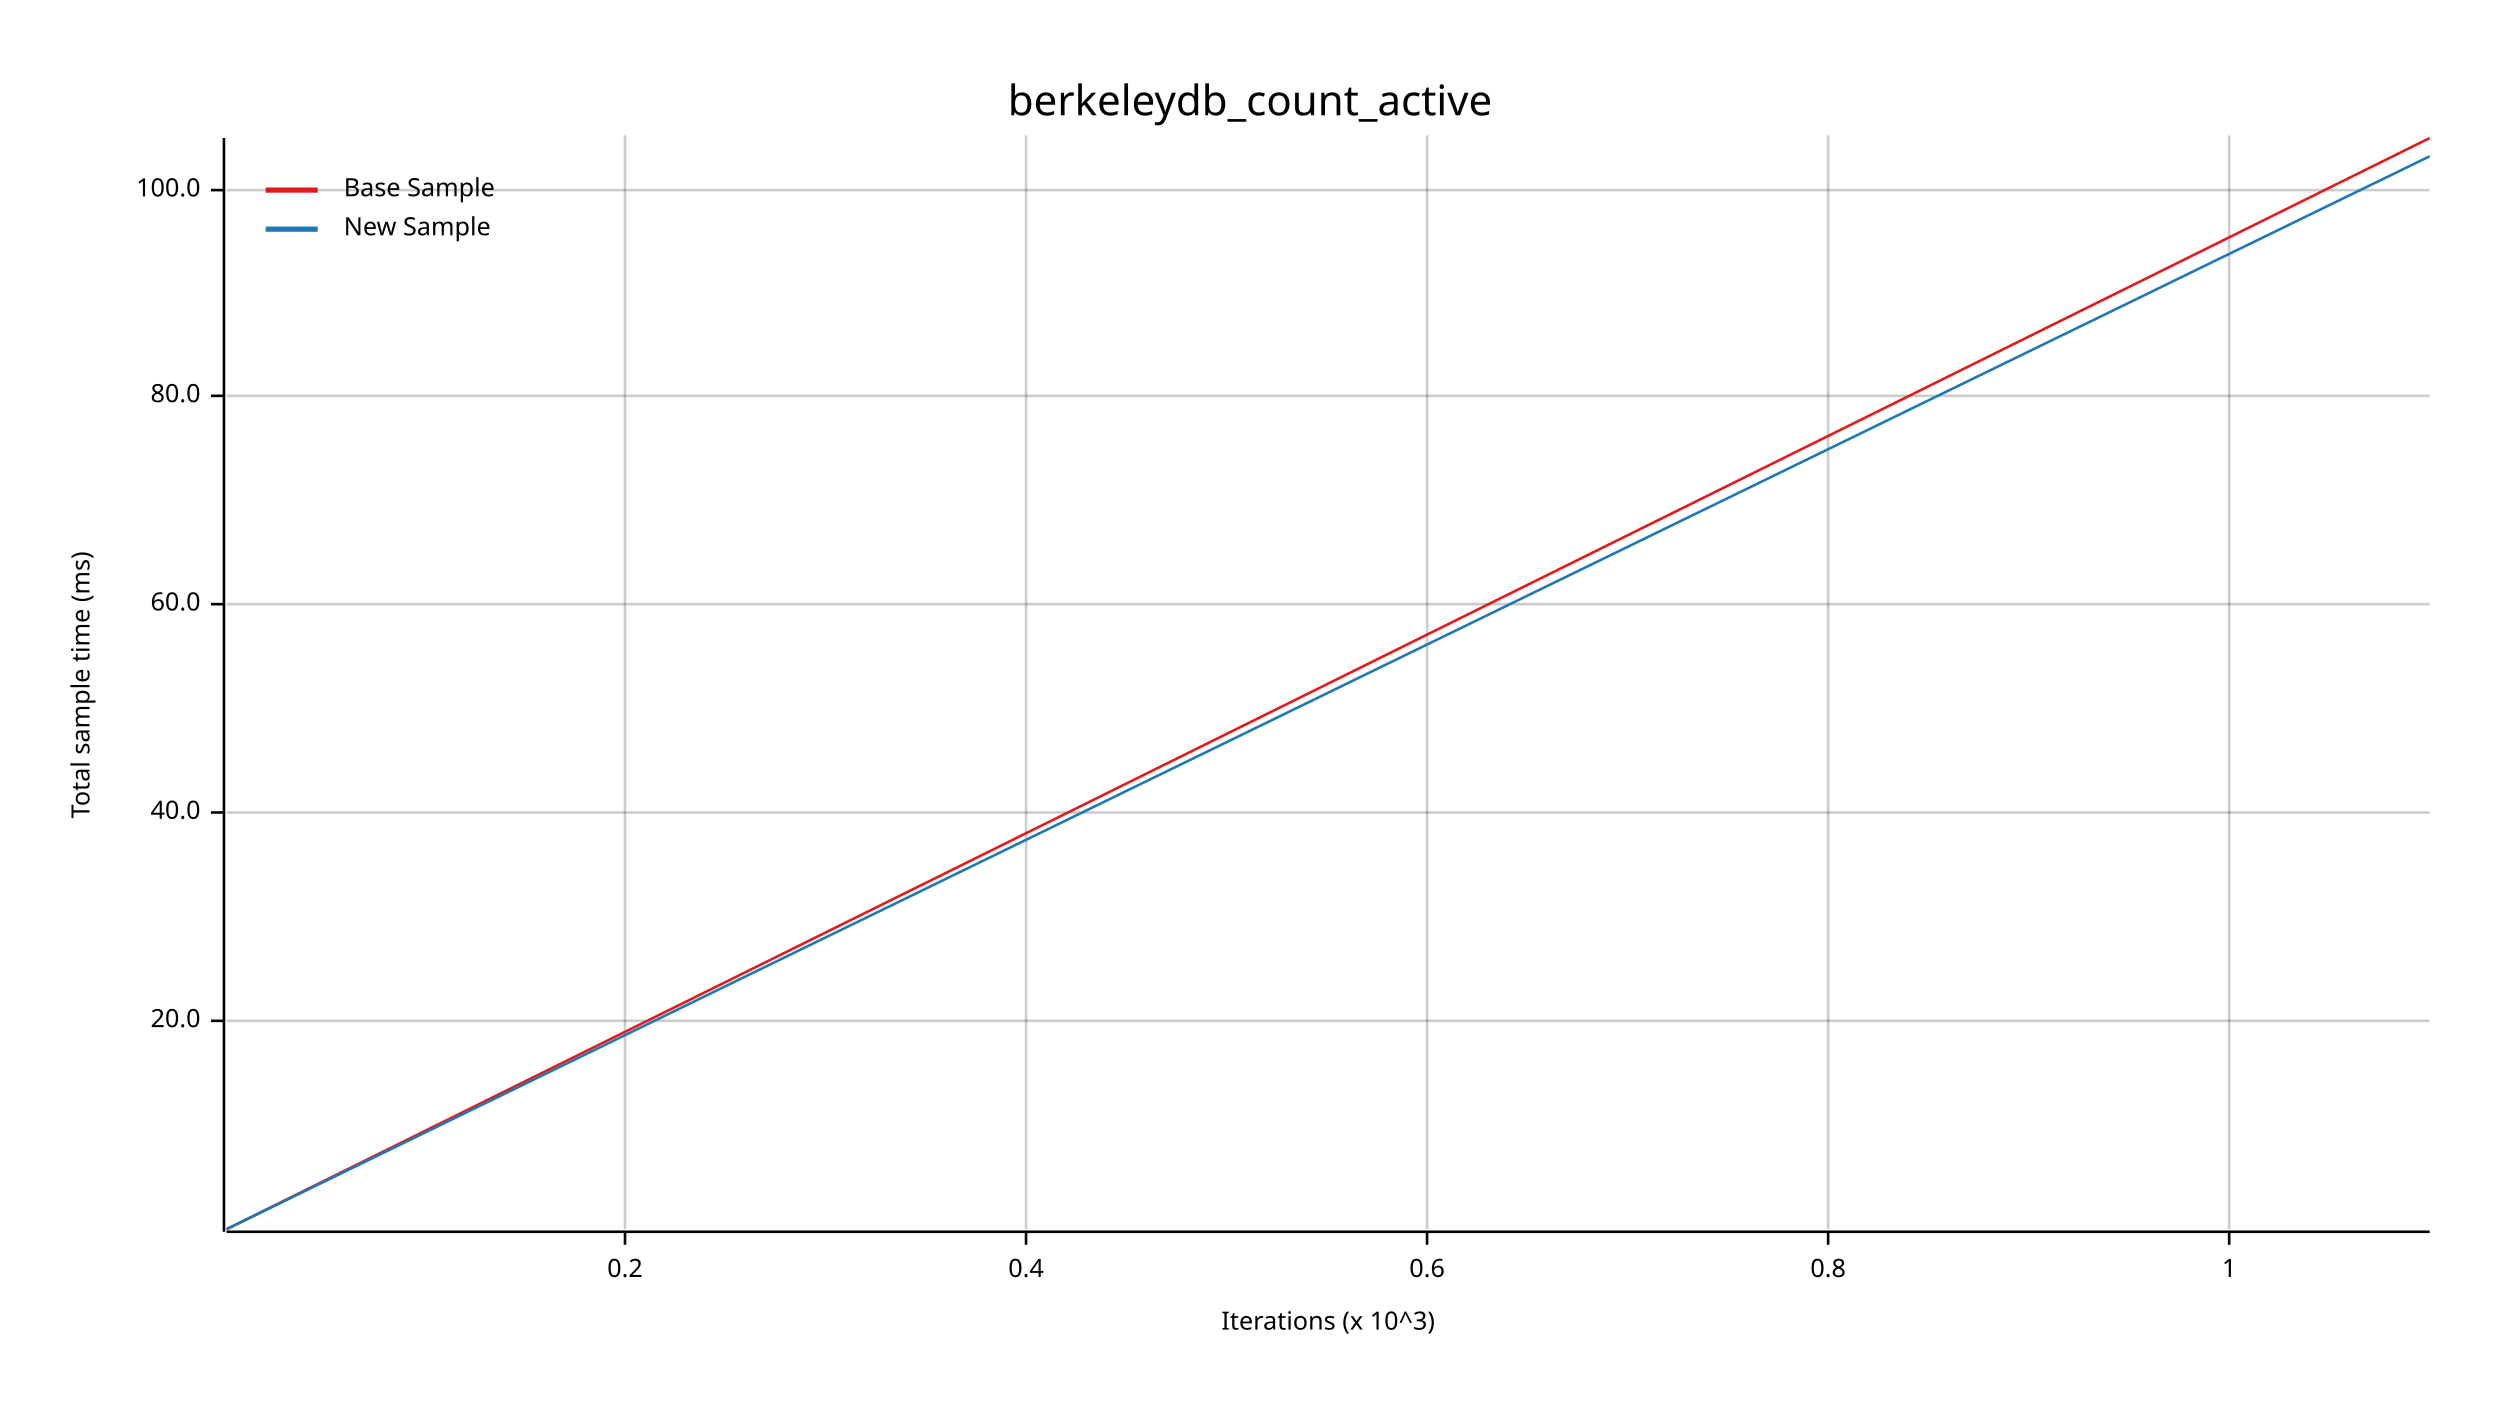
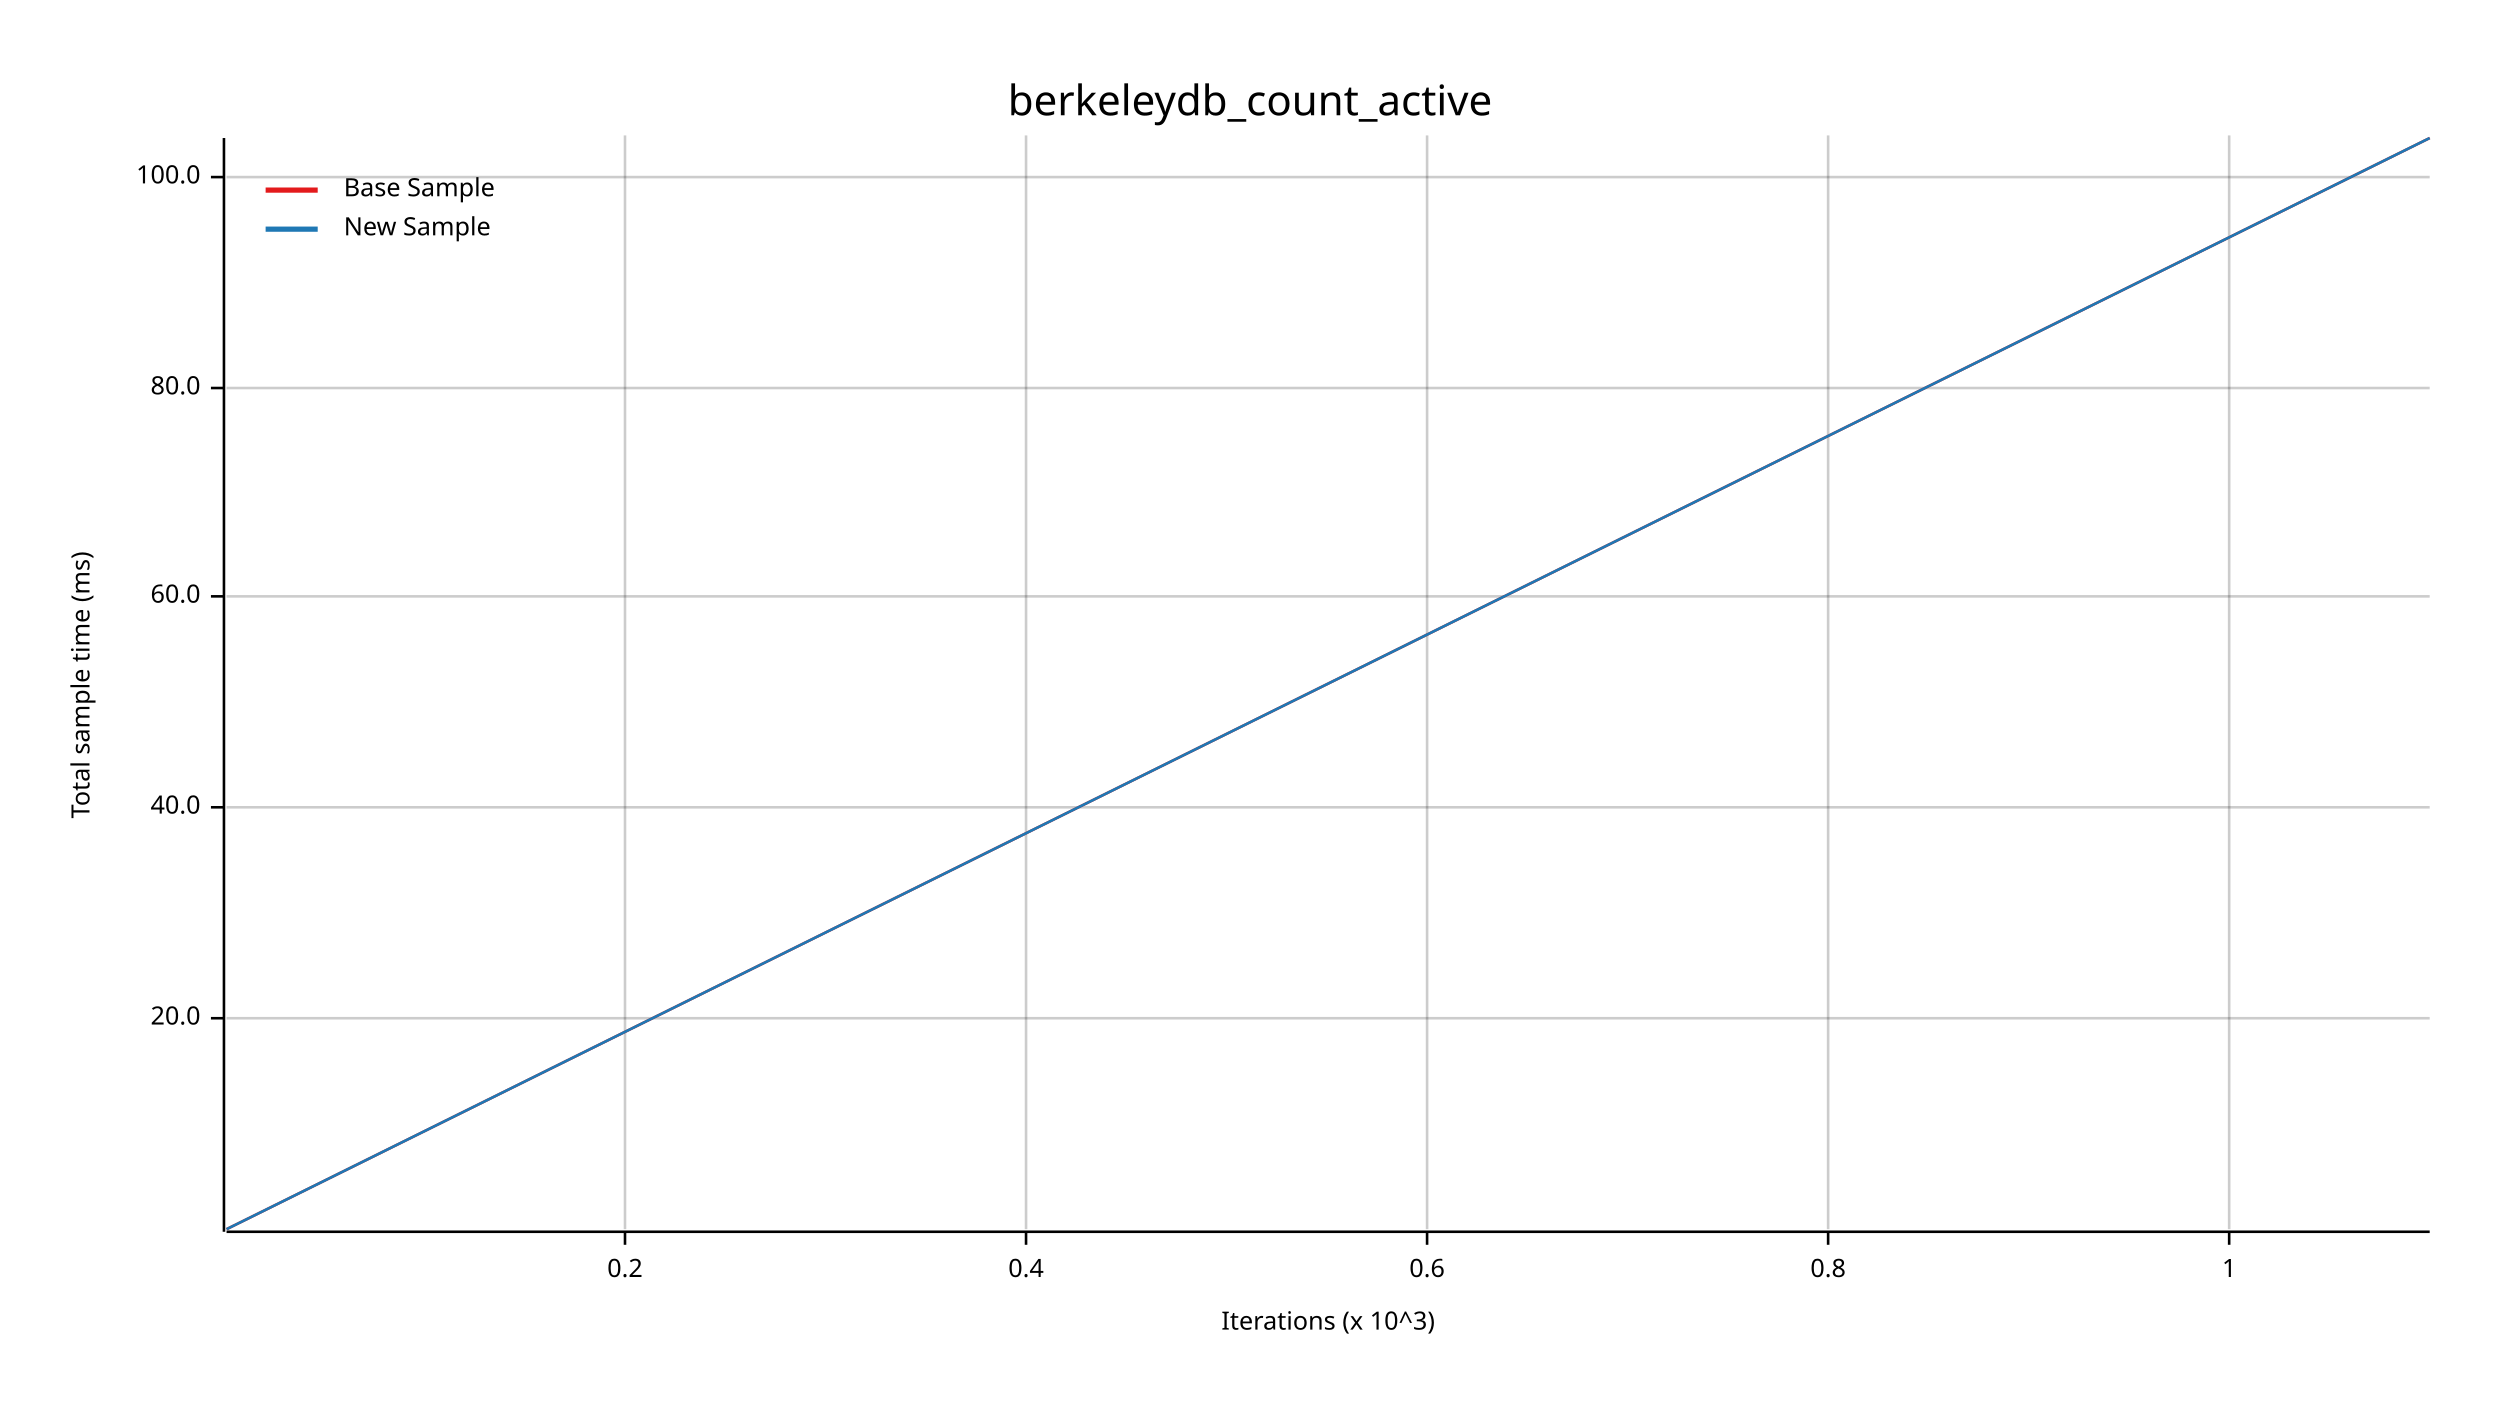
<svg xmlns="http://www.w3.org/2000/svg" width="960" height="540" viewBox="0 0 960 540">
  <text x="480" y="32" dy="0.76em" text-anchor="middle" font-family="sans-serif" font-size="16.129" opacity="1" fill="#000000">
berkeleydb_count_active
</text>
  <text x="27" y="263" dy="0.76em" text-anchor="middle" font-family="sans-serif" font-size="9.677" opacity="1" fill="#000000" transform="rotate(270, 27, 263)">
Total sample time (ms)
</text>
  <text x="510" y="513" dy="-0.5ex" text-anchor="middle" font-family="sans-serif" font-size="9.677" opacity="1" fill="#000000">
Iterations (x 10^3)
</text>
  <line opacity="0.2" stroke="#000000" stroke-width="1" x1="240" y1="472" x2="240" y2="52" />
  <line opacity="0.2" stroke="#000000" stroke-width="1" x1="394" y1="472" x2="394" y2="52" />
  <line opacity="0.2" stroke="#000000" stroke-width="1" x1="548" y1="472" x2="548" y2="52" />
  <line opacity="0.2" stroke="#000000" stroke-width="1" x1="702" y1="472" x2="702" y2="52" />
  <line opacity="0.2" stroke="#000000" stroke-width="1" x1="856" y1="472" x2="856" y2="52" />
-   <line opacity="0.2" stroke="#000000" stroke-width="1" x1="87" y1="392" x2="933" y2="392" />
-   <line opacity="0.2" stroke="#000000" stroke-width="1" x1="87" y1="312" x2="933" y2="312" />
-   <line opacity="0.2" stroke="#000000" stroke-width="1" x1="87" y1="232" x2="933" y2="232" />
-   <line opacity="0.2" stroke="#000000" stroke-width="1" x1="87" y1="152" x2="933" y2="152" />
-   <line opacity="0.2" stroke="#000000" stroke-width="1" x1="87" y1="73" x2="933" y2="73" />
+   <line opacity="0.2" stroke="#000000" stroke-width="1" x1="87" y1="391" x2="933" y2="391" />
+   <line opacity="0.2" stroke="#000000" stroke-width="1" x1="87" y1="310" x2="933" y2="310" />
+   <line opacity="0.2" stroke="#000000" stroke-width="1" x1="87" y1="229" x2="933" y2="229" />
+   <line opacity="0.2" stroke="#000000" stroke-width="1" x1="87" y1="149" x2="933" y2="149" />
+   <line opacity="0.2" stroke="#000000" stroke-width="1" x1="87" y1="68" x2="933" y2="68" />
  <polyline fill="none" opacity="1" stroke="#000000" stroke-width="1" points="86,53 86,473 " />
-   <text x="77" y="392" dy="0.5ex" text-anchor="end" font-family="sans-serif" font-size="9.677" opacity="1" fill="#000000">
+   <text x="77" y="391" dy="0.5ex" text-anchor="end" font-family="sans-serif" font-size="9.677" opacity="1" fill="#000000">
20.0
</text>
-   <polyline fill="none" opacity="1" stroke="#000000" stroke-width="1" points="81,392 86,392 " />
-   <text x="77" y="312" dy="0.5ex" text-anchor="end" font-family="sans-serif" font-size="9.677" opacity="1" fill="#000000">
+   <polyline fill="none" opacity="1" stroke="#000000" stroke-width="1" points="81,391 86,391 " />
+   <text x="77" y="310" dy="0.5ex" text-anchor="end" font-family="sans-serif" font-size="9.677" opacity="1" fill="#000000">
40.0
</text>
-   <polyline fill="none" opacity="1" stroke="#000000" stroke-width="1" points="81,312 86,312 " />
-   <text x="77" y="232" dy="0.5ex" text-anchor="end" font-family="sans-serif" font-size="9.677" opacity="1" fill="#000000">
+   <polyline fill="none" opacity="1" stroke="#000000" stroke-width="1" points="81,310 86,310 " />
+   <text x="77" y="229" dy="0.5ex" text-anchor="end" font-family="sans-serif" font-size="9.677" opacity="1" fill="#000000">
60.0
</text>
-   <polyline fill="none" opacity="1" stroke="#000000" stroke-width="1" points="81,232 86,232 " />
-   <text x="77" y="152" dy="0.5ex" text-anchor="end" font-family="sans-serif" font-size="9.677" opacity="1" fill="#000000">
+   <polyline fill="none" opacity="1" stroke="#000000" stroke-width="1" points="81,229 86,229 " />
+   <text x="77" y="149" dy="0.5ex" text-anchor="end" font-family="sans-serif" font-size="9.677" opacity="1" fill="#000000">
80.0
</text>
-   <polyline fill="none" opacity="1" stroke="#000000" stroke-width="1" points="81,152 86,152 " />
-   <text x="77" y="73" dy="0.5ex" text-anchor="end" font-family="sans-serif" font-size="9.677" opacity="1" fill="#000000">
+   <polyline fill="none" opacity="1" stroke="#000000" stroke-width="1" points="81,149 86,149 " />
+   <text x="77" y="68" dy="0.5ex" text-anchor="end" font-family="sans-serif" font-size="9.677" opacity="1" fill="#000000">
100.0
</text>
-   <polyline fill="none" opacity="1" stroke="#000000" stroke-width="1" points="81,73 86,73 " />
+   <polyline fill="none" opacity="1" stroke="#000000" stroke-width="1" points="81,68 86,68 " />
  <polyline fill="none" opacity="1" stroke="#000000" stroke-width="1" points="87,473 933,473 " />
  <text x="240" y="483" dy="0.76em" text-anchor="middle" font-family="sans-serif" font-size="9.677" opacity="1" fill="#000000">
0.2
</text>
  <polyline fill="none" opacity="1" stroke="#000000" stroke-width="1" points="240,473 240,478 " />
  <text x="394" y="483" dy="0.76em" text-anchor="middle" font-family="sans-serif" font-size="9.677" opacity="1" fill="#000000">
0.4
</text>
  <polyline fill="none" opacity="1" stroke="#000000" stroke-width="1" points="394,473 394,478 " />
  <text x="548" y="483" dy="0.76em" text-anchor="middle" font-family="sans-serif" font-size="9.677" opacity="1" fill="#000000">
0.6
</text>
  <polyline fill="none" opacity="1" stroke="#000000" stroke-width="1" points="548,473 548,478 " />
  <text x="702" y="483" dy="0.76em" text-anchor="middle" font-family="sans-serif" font-size="9.677" opacity="1" fill="#000000">
0.8
</text>
  <polyline fill="none" opacity="1" stroke="#000000" stroke-width="1" points="702,473 702,478 " />
  <text x="856" y="483" dy="0.76em" text-anchor="middle" font-family="sans-serif" font-size="9.677" opacity="1" fill="#000000">
1
</text>
  <polyline fill="none" opacity="1" stroke="#000000" stroke-width="1" points="856,473 856,478 " />
  <polyline fill="none" opacity="1" stroke="#E31A1C" stroke-width="1" points="87,472 933,53 " />
  <polygon opacity="0.25" fill="#E31A1C" points="87,472 933,53 933,53 " />
-   <polyline fill="none" opacity="1" stroke="#1F78B4" stroke-width="1" points="87,472 933,60 " />
-   <polygon opacity="0.25" fill="#1F78B4" points="87,472 933,60 933,60 " />
+   <polyline fill="none" opacity="1" stroke="#1F78B4" stroke-width="1" points="87,472 933,53 " />
+   <polygon opacity="0.25" fill="#1F78B4" points="87,472 933,53 933,53 " />
  <text x="132" y="68" dy="0.76em" text-anchor="start" font-family="sans-serif" font-size="9.677" opacity="1" fill="#000000">
Base Sample
</text>
  <text x="132" y="83" dy="0.76em" text-anchor="start" font-family="sans-serif" font-size="9.677" opacity="1" fill="#000000">
New Sample
</text>
  <polyline fill="none" opacity="1" stroke="#E31A1C" stroke-width="2" points="102,73 122,73 " />
  <polyline fill="none" opacity="1" stroke="#1F78B4" stroke-width="2" points="102,88 122,88 " />
</svg>
